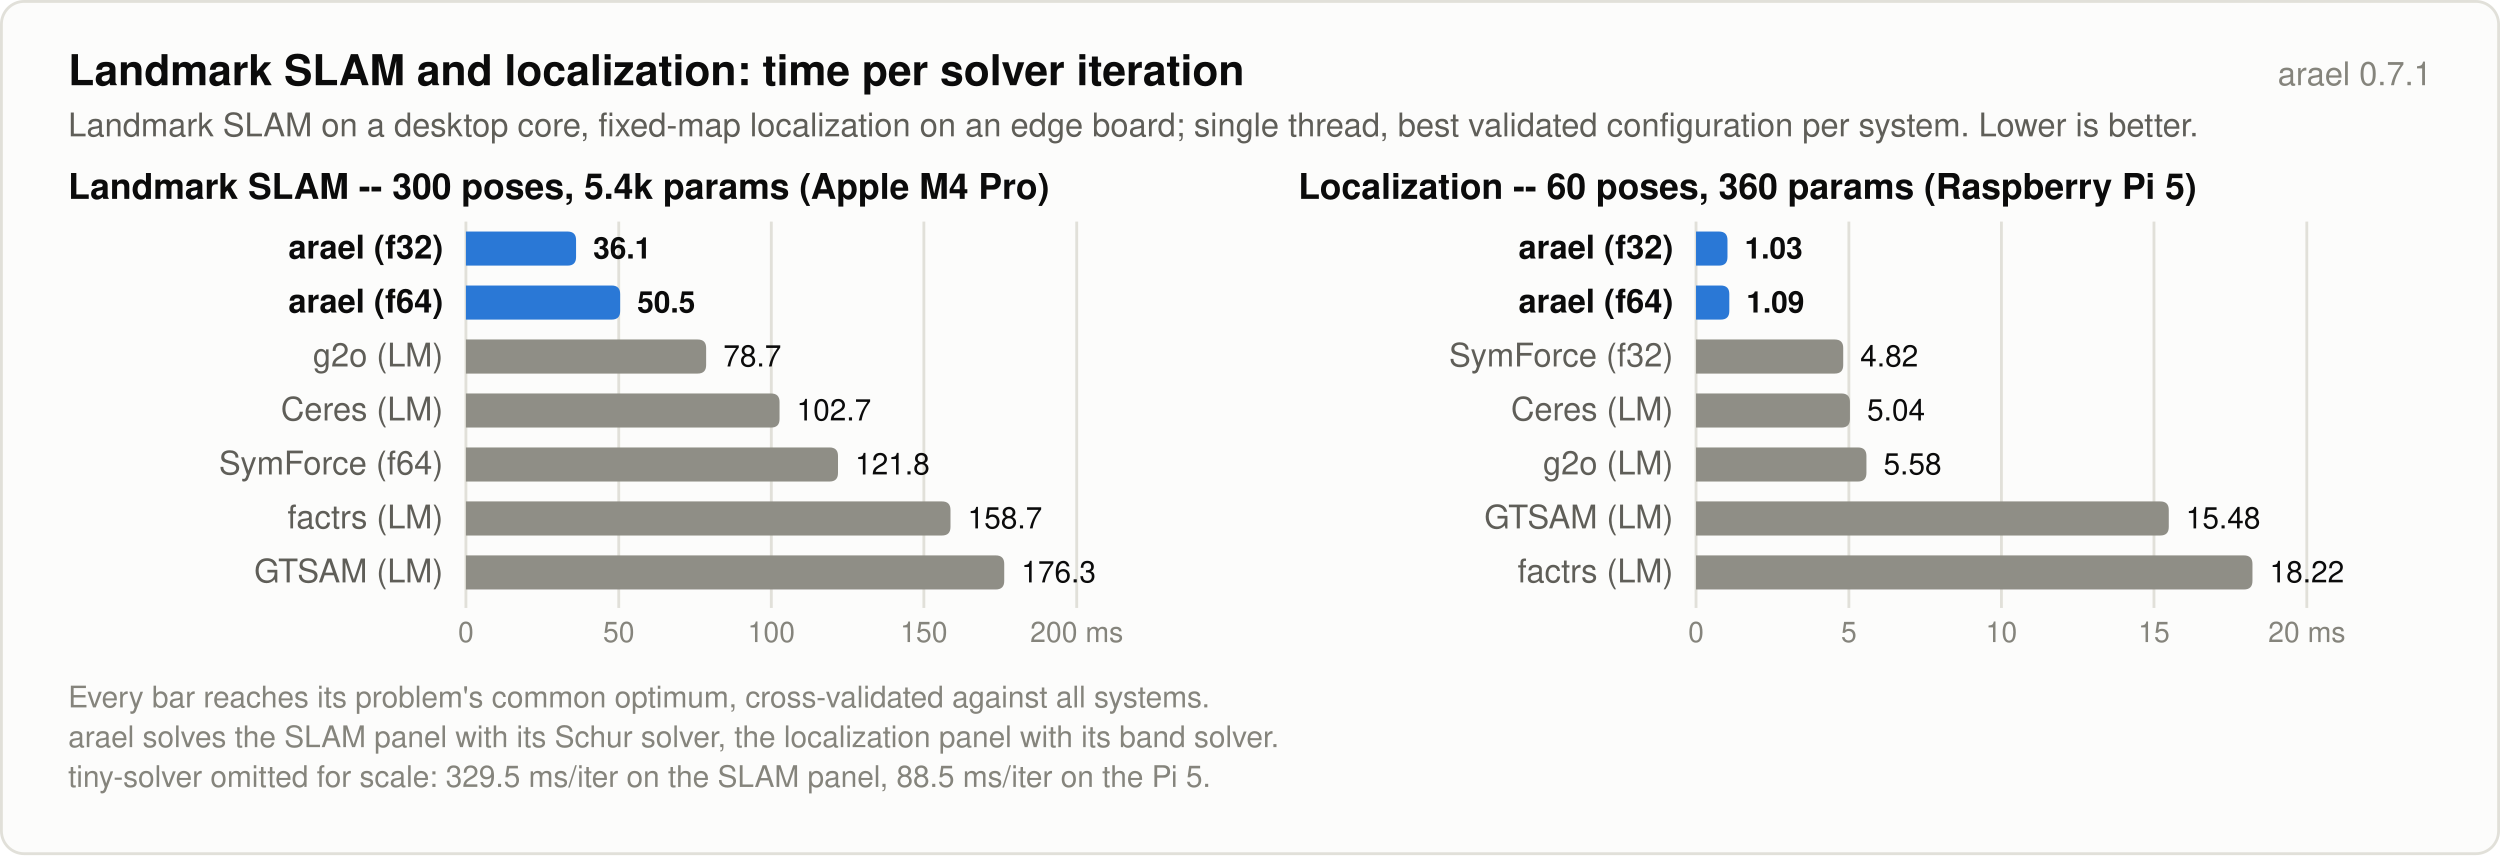
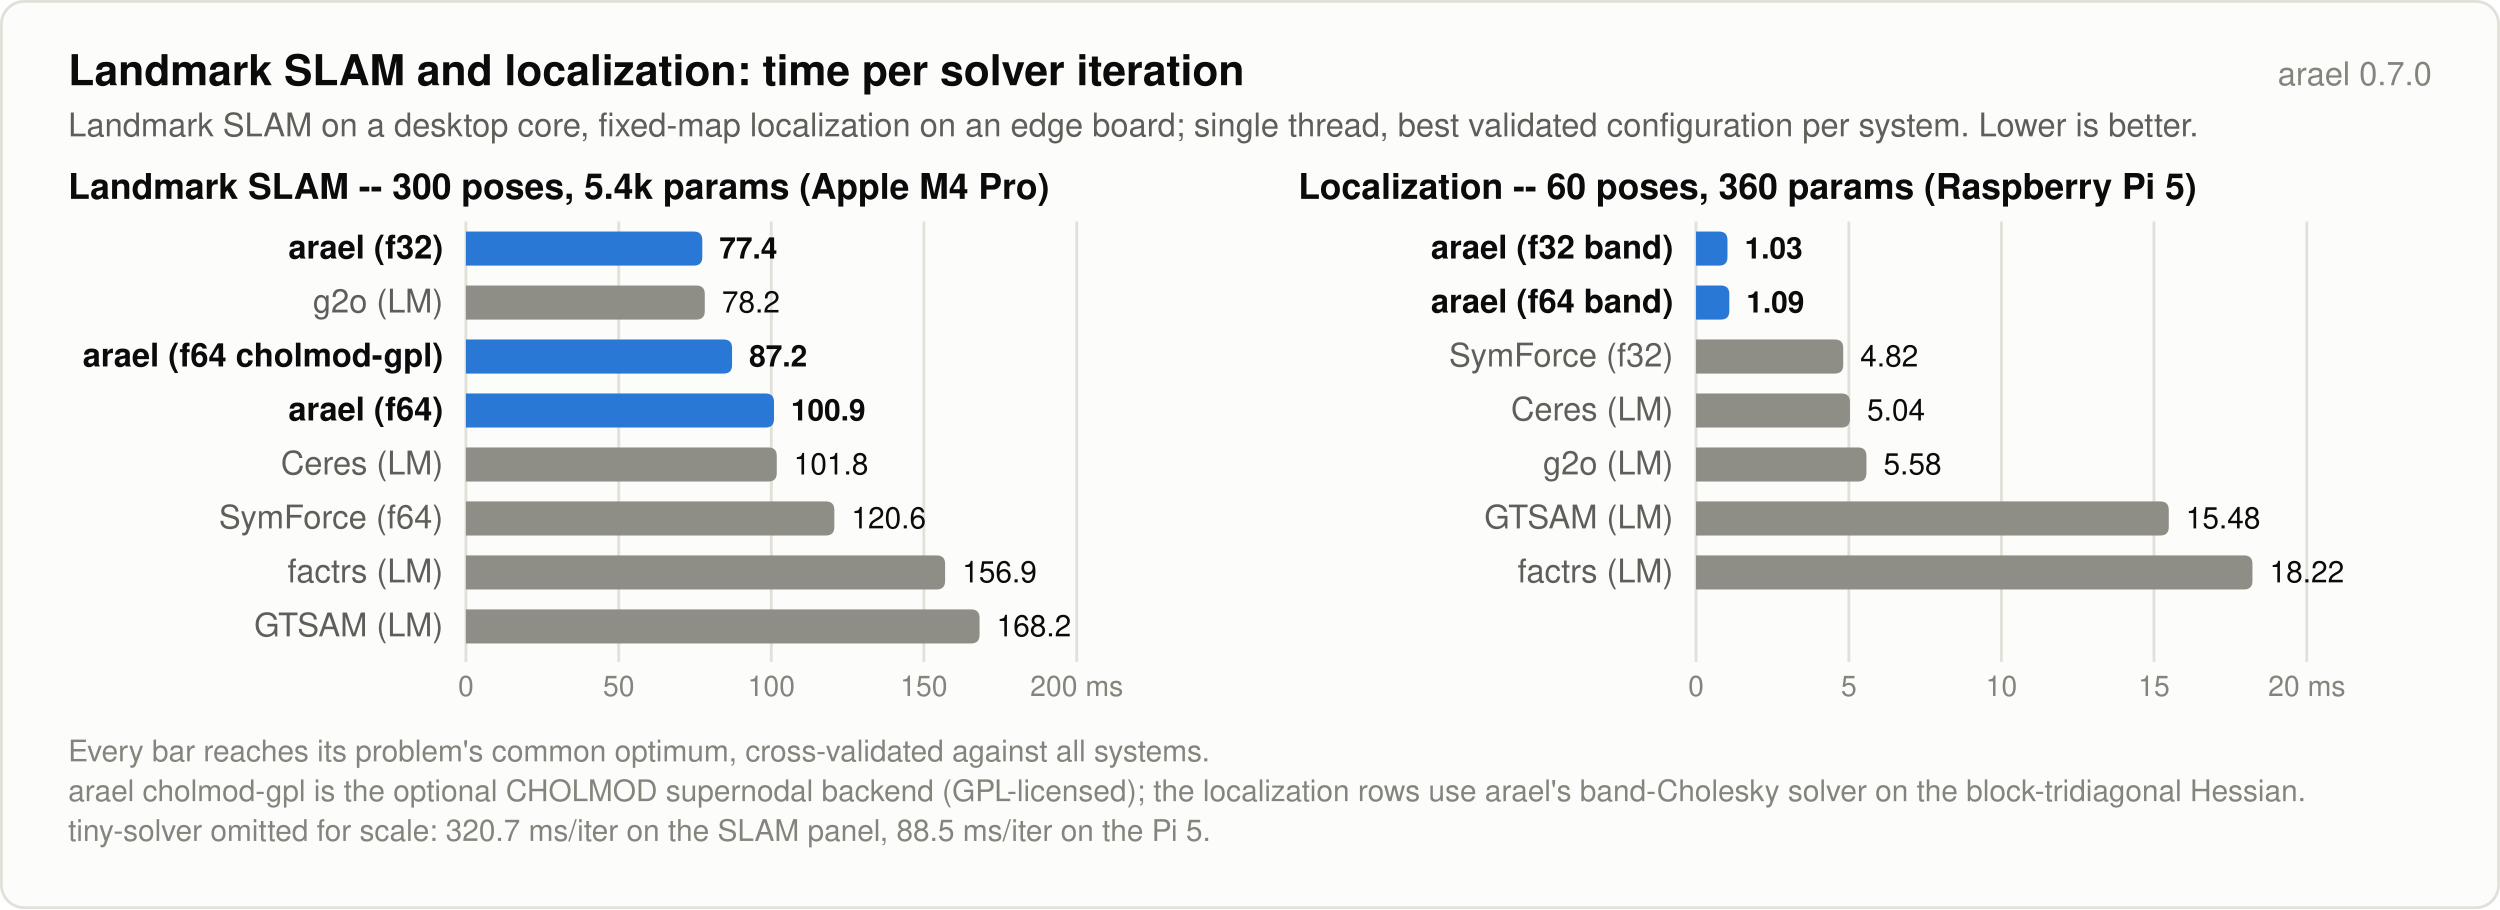
- <svg xmlns="http://www.w3.org/2000/svg" width="880" height="301" viewBox="0 0 880 301" font-family="ui-sans-serif, system-ui, -apple-system, 'Segoe UI', Helvetica, Arial, sans-serif">
-   <rect x="0.5" y="0.5" width="879" height="300" rx="8" fill="#fcfcfb" stroke="#e1e0d9" />
+ <svg xmlns="http://www.w3.org/2000/svg" width="880" height="320" viewBox="0 0 880 320" font-family="ui-sans-serif, system-ui, -apple-system, 'Segoe UI', Helvetica, Arial, sans-serif">
+   <rect x="0.5" y="0.5" width="879" height="319" rx="8" fill="#fcfcfb" stroke="#e1e0d9" />
  <text x="24" y="30" font-size="15" font-weight="600" fill="#0b0b0b">Landmark SLAM and localization: time per solver iteration</text>
-   <text x="856" y="30" font-size="11.5" text-anchor="end" fill="#85847c">arael 0.7.1</text>
+   <text x="856" y="30" font-size="11.5" text-anchor="end" fill="#85847c">arael 0.7.0</text>
  <text x="24" y="48" font-size="11.5" fill="#5f5e58">Landmark SLAM on a desktop core, fixed-map localization on an edge board; single thread, best validated configuration per system. Lower is better.</text>
  <text x="24" y="70" font-size="12.5" font-weight="600" fill="#0b0b0b">Landmark SLAM -- 300 poses, 5.4k params (Apple M4 Pro)</text>
-   <line x1="164.0" y1="78" x2="164.0" y2="214" stroke="#e1e0d9" stroke-width="1" />
-   <text x="164.0" y="226" font-size="10" text-anchor="middle" fill="#85847c">0</text>
-   <line x1="217.8" y1="78" x2="217.8" y2="214" stroke="#e1e0d9" stroke-width="1" />
-   <text x="217.8" y="226" font-size="10" text-anchor="middle" fill="#85847c">50</text>
-   <line x1="271.5" y1="78" x2="271.5" y2="214" stroke="#e1e0d9" stroke-width="1" />
-   <text x="271.5" y="226" font-size="10" text-anchor="middle" fill="#85847c">100</text>
-   <line x1="325.2" y1="78" x2="325.2" y2="214" stroke="#e1e0d9" stroke-width="1" />
-   <text x="325.2" y="226" font-size="10" text-anchor="middle" fill="#85847c">150</text>
-   <line x1="379.0" y1="78" x2="379.0" y2="214" stroke="#e1e0d9" stroke-width="1" />
-   <text x="379.0" y="226" font-size="10" text-anchor="middle" fill="#85847c">200 ms</text>
+   <line x1="164.0" y1="78" x2="164.0" y2="233" stroke="#e1e0d9" stroke-width="1" />
+   <text x="164.0" y="245" font-size="10" text-anchor="middle" fill="#85847c">0</text>
+   <line x1="217.8" y1="78" x2="217.8" y2="233" stroke="#e1e0d9" stroke-width="1" />
+   <text x="217.8" y="245" font-size="10" text-anchor="middle" fill="#85847c">50</text>
+   <line x1="271.5" y1="78" x2="271.5" y2="233" stroke="#e1e0d9" stroke-width="1" />
+   <text x="271.5" y="245" font-size="10" text-anchor="middle" fill="#85847c">100</text>
+   <line x1="325.2" y1="78" x2="325.2" y2="233" stroke="#e1e0d9" stroke-width="1" />
+   <text x="325.2" y="245" font-size="10" text-anchor="middle" fill="#85847c">150</text>
+   <line x1="379.0" y1="78" x2="379.0" y2="233" stroke="#e1e0d9" stroke-width="1" />
+   <text x="379.0" y="245" font-size="10" text-anchor="middle" fill="#85847c">200 ms</text>
  <text x="156" y="91.0" font-size="11.5" text-anchor="end" font-weight="600" fill="#0b0b0b">arael (f32)</text>
-   <path d="M164,81.5 L199.775,81.5 Q202.775,81.5 202.775,84.5 L202.775,90.5 Q202.775,93.5 199.775,93.5 L164,93.5 Z" fill="#2a78d6" />
-   <text x="208.8" y="91.0" font-size="10.5" font-weight="600" fill="#0b0b0b">36.1</text>
-   <text x="156" y="110.0" font-size="11.5" text-anchor="end" font-weight="600" fill="#0b0b0b">arael (f64)</text>
-   <path d="M164,100.5 L215.298,100.5 Q218.298,100.5 218.298,103.5 L218.298,109.5 Q218.298,112.5 215.298,112.5 L164,112.5 Z" fill="#2a78d6" />
-   <text x="224.3" y="110.0" font-size="10.5" font-weight="600" fill="#0b0b0b">50.5</text>
-   <text x="156" y="129.0" font-size="11.5" text-anchor="end" fill="#5f5e58">g2o (LM)</text>
-   <path d="M164,119.5 L245.56,119.5 Q248.56,119.5 248.56,122.5 L248.56,128.5 Q248.56,131.5 245.56,131.5 L164,131.5 Z" fill="#8f8e86" />
-   <text x="254.6" y="129.0" font-size="10.5" fill="#0b0b0b">78.7</text>
-   <text x="156" y="148.0" font-size="11.5" text-anchor="end" fill="#5f5e58">Ceres (LM)</text>
-   <path d="M164,138.5 L271.403,138.5 Q274.403,138.5 274.403,141.5 L274.403,147.5 Q274.403,150.5 271.403,150.5 L164,150.5 Z" fill="#8f8e86" />
-   <text x="280.4" y="148.0" font-size="10.5" fill="#0b0b0b">102.7</text>
-   <text x="156" y="167.0" font-size="11.5" text-anchor="end" fill="#5f5e58">SymForce (f64)</text>
-   <path d="M164,157.5 L291.978,157.5 Q294.978,157.5 294.978,160.5 L294.978,166.5 Q294.978,169.5 291.978,169.5 L164,169.5 Z" fill="#8f8e86" />
-   <text x="301.0" y="167.0" font-size="10.5" fill="#0b0b0b">121.8</text>
-   <text x="156" y="186.0" font-size="11.5" text-anchor="end" fill="#5f5e58">factrs (LM)</text>
-   <path d="M164,176.5 L331.57,176.5 Q334.57,176.5 334.57,179.5 L334.57,185.5 Q334.57,188.5 331.57,188.5 L164,188.5 Z" fill="#8f8e86" />
-   <text x="340.6" y="186.0" font-size="10.5" fill="#0b0b0b">158.7</text>
-   <text x="156" y="205.0" font-size="11.5" text-anchor="end" fill="#5f5e58">GTSAM (LM)</text>
-   <path d="M164,195.5 L350.49,195.5 Q353.49,195.5 353.49,198.5 L353.49,204.5 Q353.49,207.5 350.49,207.5 L164,207.5 Z" fill="#8f8e86" />
-   <text x="359.5" y="205.0" font-size="10.5" fill="#0b0b0b">176.3</text>
+   <path d="M164,81.5 L244.205,81.5 Q247.205,81.5 247.205,84.5 L247.205,90.5 Q247.205,93.5 244.205,93.5 L164,93.5 Z" fill="#2a78d6" />
+   <text x="253.2" y="91.0" font-size="10.5" font-weight="600" fill="#0b0b0b">77.4</text>
+   <text x="156" y="110.0" font-size="11.5" text-anchor="end" fill="#5f5e58">g2o (LM)</text>
+   <path d="M164,100.5 L245.087,100.5 Q248.087,100.5 248.087,103.5 L248.087,109.5 Q248.087,112.5 245.087,112.5 L164,112.5 Z" fill="#8f8e86" />
+   <text x="254.1" y="110.0" font-size="10.5" fill="#0b0b0b">78.2</text>
+   <text x="156" y="129.0" font-size="11.5" text-anchor="end" font-weight="600" fill="#0b0b0b">arael (f64 cholmod-gpl)</text>
+   <path d="M164,119.5 L254.686,119.5 Q257.686,119.5 257.686,122.5 L257.686,128.5 Q257.686,131.5 254.686,131.5 L164,131.5 Z" fill="#2a78d6" />
+   <text x="263.7" y="129.0" font-size="10.5" font-weight="600" fill="#0b0b0b">87.2</text>
+   <text x="156" y="148.0" font-size="11.5" text-anchor="end" font-weight="600" fill="#0b0b0b">arael (f64)</text>
+   <path d="M164,138.5 L269.446,138.5 Q272.446,138.5 272.446,141.5 L272.446,147.5 Q272.446,150.5 269.446,150.5 L164,150.5 Z" fill="#2a78d6" />
+   <text x="278.4" y="148.0" font-size="10.5" font-weight="600" fill="#0b0b0b">100.9</text>
+   <text x="156" y="167.0" font-size="11.5" text-anchor="end" fill="#5f5e58">Ceres (LM)</text>
+   <path d="M164,157.5 L270.424,157.5 Q273.424,157.5 273.424,160.5 L273.424,166.5 Q273.424,169.5 270.424,169.5 L164,169.5 Z" fill="#8f8e86" />
+   <text x="279.4" y="167.0" font-size="10.5" fill="#0b0b0b">101.8</text>
+   <text x="156" y="186.0" font-size="11.5" text-anchor="end" fill="#5f5e58">SymForce (f64)</text>
+   <path d="M164,176.5 L290.688,176.5 Q293.688,176.5 293.688,179.5 L293.688,185.5 Q293.688,188.5 290.688,188.5 L164,188.5 Z" fill="#8f8e86" />
+   <text x="299.7" y="186.0" font-size="10.5" fill="#0b0b0b">120.6</text>
+   <text x="156" y="205.0" font-size="11.5" text-anchor="end" fill="#5f5e58">factrs (LM)</text>
+   <path d="M164,195.5 L329.678,195.5 Q332.678,195.5 332.678,198.5 L332.678,204.5 Q332.678,207.5 329.678,207.5 L164,207.5 Z" fill="#8f8e86" />
+   <text x="338.7" y="205.0" font-size="10.5" fill="#0b0b0b">156.9</text>
+   <text x="156" y="224.0" font-size="11.5" text-anchor="end" fill="#5f5e58">GTSAM (LM)</text>
+   <path d="M164,214.5 L341.804,214.5 Q344.804,214.5 344.804,217.5 L344.804,223.5 Q344.804,226.5 341.804,226.5 L164,226.5 Z" fill="#8f8e86" />
+   <text x="350.8" y="224.0" font-size="10.5" fill="#0b0b0b">168.2</text>
  <text x="457" y="70" font-size="12.5" font-weight="600" fill="#0b0b0b">Localization -- 60 poses, 360 params (Raspberry Pi 5)</text>
-   <line x1="597.0" y1="78" x2="597.0" y2="214" stroke="#e1e0d9" stroke-width="1" />
-   <text x="597.0" y="226" font-size="10" text-anchor="middle" fill="#85847c">0</text>
-   <line x1="650.8" y1="78" x2="650.8" y2="214" stroke="#e1e0d9" stroke-width="1" />
-   <text x="650.8" y="226" font-size="10" text-anchor="middle" fill="#85847c">5</text>
-   <line x1="704.5" y1="78" x2="704.5" y2="214" stroke="#e1e0d9" stroke-width="1" />
-   <text x="704.5" y="226" font-size="10" text-anchor="middle" fill="#85847c">10</text>
-   <line x1="758.2" y1="78" x2="758.2" y2="214" stroke="#e1e0d9" stroke-width="1" />
-   <text x="758.2" y="226" font-size="10" text-anchor="middle" fill="#85847c">15</text>
-   <line x1="812.0" y1="78" x2="812.0" y2="214" stroke="#e1e0d9" stroke-width="1" />
-   <text x="812.0" y="226" font-size="10" text-anchor="middle" fill="#85847c">20 ms</text>
-   <text x="589" y="91.0" font-size="11.5" text-anchor="end" font-weight="600" fill="#0b0b0b">arael (f32)</text>
+   <line x1="597.0" y1="78" x2="597.0" y2="233" stroke="#e1e0d9" stroke-width="1" />
+   <text x="597.0" y="245" font-size="10" text-anchor="middle" fill="#85847c">0</text>
+   <line x1="650.8" y1="78" x2="650.8" y2="233" stroke="#e1e0d9" stroke-width="1" />
+   <text x="650.8" y="245" font-size="10" text-anchor="middle" fill="#85847c">5</text>
+   <line x1="704.5" y1="78" x2="704.5" y2="233" stroke="#e1e0d9" stroke-width="1" />
+   <text x="704.5" y="245" font-size="10" text-anchor="middle" fill="#85847c">10</text>
+   <line x1="758.2" y1="78" x2="758.2" y2="233" stroke="#e1e0d9" stroke-width="1" />
+   <text x="758.2" y="245" font-size="10" text-anchor="middle" fill="#85847c">15</text>
+   <line x1="812.0" y1="78" x2="812.0" y2="233" stroke="#e1e0d9" stroke-width="1" />
+   <text x="812.0" y="245" font-size="10" text-anchor="middle" fill="#85847c">20 ms</text>
+   <text x="589" y="91.0" font-size="11.5" text-anchor="end" font-weight="600" fill="#0b0b0b">arael (f32 band)</text>
  <path d="M597,81.5 L605.072,81.5 Q608.072,81.5 608.072,84.5 L608.072,90.5 Q608.072,93.5 605.072,93.5 L597,93.5 Z" fill="#2a78d6" />
  <text x="614.1" y="91.0" font-size="10.5" font-weight="600" fill="#0b0b0b">1.03</text>
-   <text x="589" y="110.0" font-size="11.5" text-anchor="end" font-weight="600" fill="#0b0b0b">arael (f64)</text>
+   <text x="589" y="110.0" font-size="11.5" text-anchor="end" font-weight="600" fill="#0b0b0b">arael (f64 band)</text>
  <path d="M597,100.5 L605.717,100.5 Q608.717,100.5 608.717,103.5 L608.717,109.5 Q608.717,112.5 605.717,112.5 L597,112.5 Z" fill="#2a78d6" />
  <text x="614.7" y="110.0" font-size="10.5" font-weight="600" fill="#0b0b0b">1.09</text>
  <text x="589" y="129.0" font-size="11.5" text-anchor="end" fill="#5f5e58">SymForce (f32)</text>
  <path d="M597,119.5 L645.815,119.5 Q648.815,119.5 648.815,122.5 L648.815,128.5 Q648.815,131.5 645.815,131.5 L597,131.5 Z" fill="#8f8e86" />
  <text x="654.8" y="129.0" font-size="10.5" fill="#0b0b0b">4.82</text>
  <text x="589" y="148.0" font-size="11.5" text-anchor="end" fill="#5f5e58">Ceres (LM)</text>
  <path d="M597,138.5 L648.18,138.5 Q651.18,138.5 651.18,141.5 L651.18,147.5 Q651.18,150.5 648.18,150.5 L597,150.5 Z" fill="#8f8e86" />
  <text x="657.2" y="148.0" font-size="10.5" fill="#0b0b0b">5.04</text>
  <text x="589" y="167.0" font-size="11.5" text-anchor="end" fill="#5f5e58">g2o (LM)</text>
  <path d="M597,157.5 L653.985,157.5 Q656.985,157.5 656.985,160.5 L656.985,166.5 Q656.985,169.5 653.985,169.5 L597,169.5 Z" fill="#8f8e86" />
  <text x="663.0" y="167.0" font-size="10.5" fill="#0b0b0b">5.58</text>
  <text x="589" y="186.0" font-size="11.5" text-anchor="end" fill="#5f5e58">GTSAM (LM)</text>
  <path d="M597,176.5 L760.41,176.5 Q763.41,176.5 763.41,179.5 L763.41,185.5 Q763.41,188.5 760.41,188.5 L597,188.5 Z" fill="#8f8e86" />
  <text x="769.4" y="186.0" font-size="10.5" fill="#0b0b0b">15.48</text>
  <text x="589" y="205.0" font-size="11.5" text-anchor="end" fill="#5f5e58">factrs (LM)</text>
  <path d="M597,195.5 L789.865,195.5 Q792.865,195.5 792.865,198.5 L792.865,204.5 Q792.865,207.5 789.865,207.5 L597,207.5 Z" fill="#8f8e86" />
  <text x="798.9" y="205.0" font-size="10.5" fill="#0b0b0b">18.22</text>
-   <text x="24" y="249" font-size="10.5" fill="#85847c">Every bar reaches its problem's common optimum, cross-validated against all systems.</text>
-   <text x="24" y="263" font-size="10.5" fill="#85847c">arael solves the SLAM panel with its Schur solver, the localization panel with its band solver.</text>
-   <text x="24" y="277" font-size="10.5" fill="#85847c">tiny-solver omitted for scale: 329.5 ms/iter on the SLAM panel, 88.5 ms/iter on the Pi 5.</text>
+   <text x="24" y="268" font-size="10.5" fill="#85847c">Every bar reaches its problem's common optimum, cross-validated against all systems.</text>
+   <text x="24" y="282" font-size="10.5" fill="#85847c">arael cholmod-gpl is the optional CHOLMOD supernodal backend (GPL-licensed); the localization rows use arael's band-Cholesky solver on the block-tridiagonal Hessian.</text>
+   <text x="24" y="296" font-size="10.5" fill="#85847c">tiny-solver omitted for scale: 320.7 ms/iter on the SLAM panel, 88.5 ms/iter on the Pi 5.</text>
</svg>
